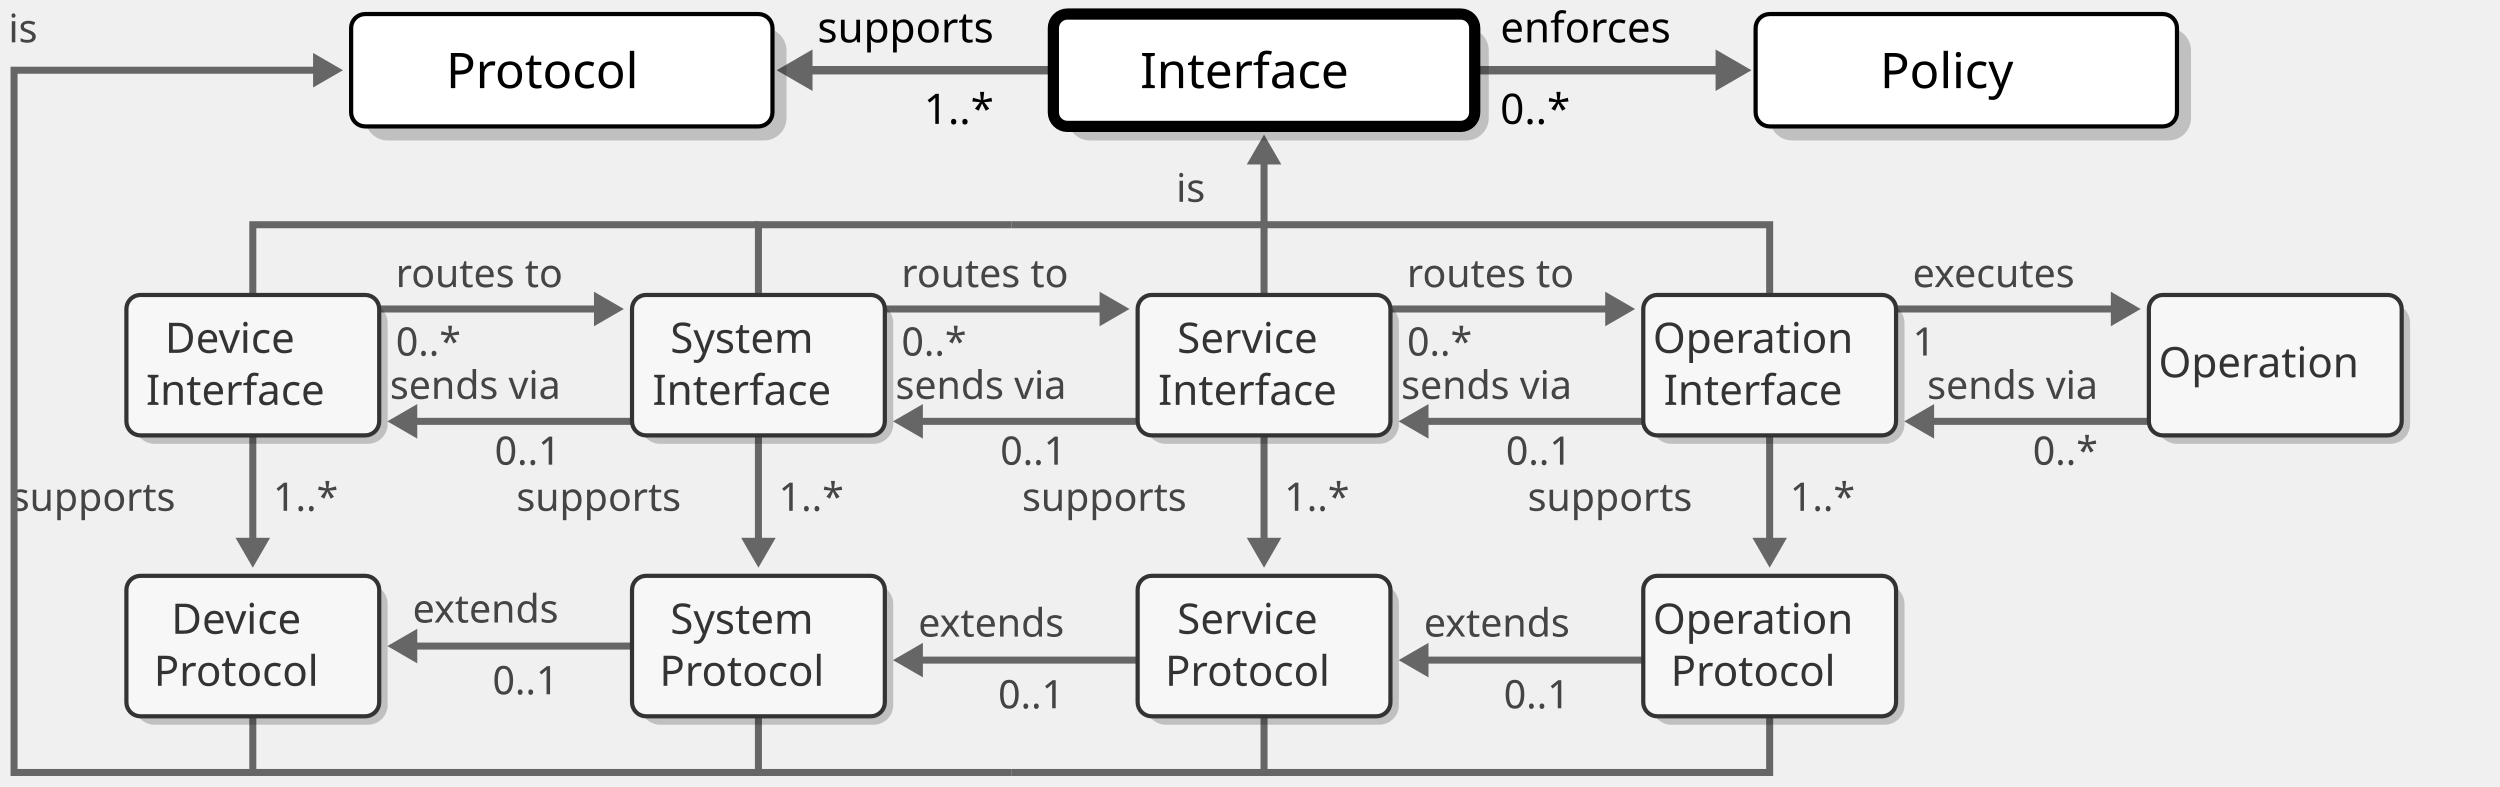
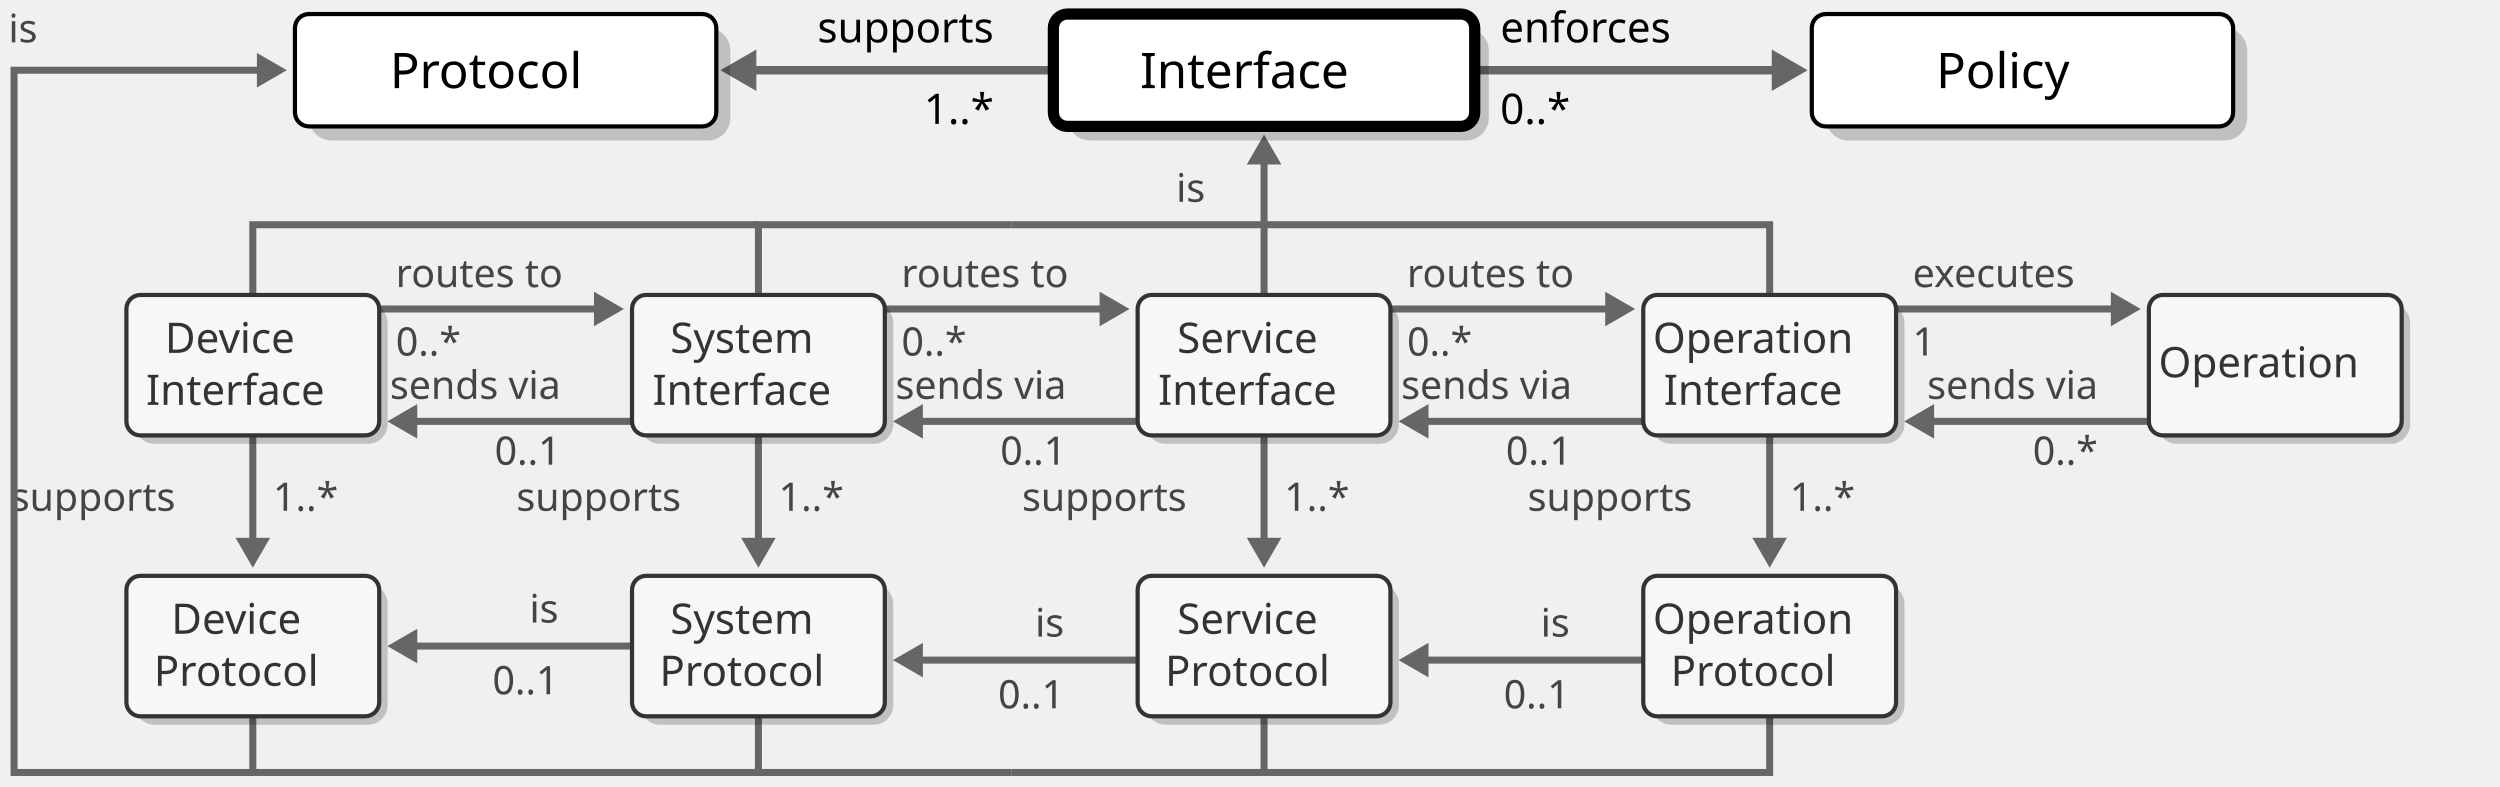
<svg xmlns="http://www.w3.org/2000/svg" xmlns:xlink="http://www.w3.org/1999/xlink" width="178mm" height="56mm" version="1.1" viewBox="0 0 178 56" id="svg162">
  <defs id="defs5">
    <marker id="a" overflow="visible" orient="auto">
      <path transform="scale(0.4)" d="M 5.77,0 -2.88,5 V -5 Z" fill="context-stroke" fill-rule="evenodd" stroke="context-stroke" stroke-width="1pt" id="path2" />
    </marker>
    <marker id="e" overflow="visible" orient="auto">
      <path transform="scale(0.4)" d="M 5.77,0 -2.88,5 V -5 Z" fill="context-stroke" fill-rule="evenodd" stroke="context-stroke" stroke-width="1pt" id="path824" />
    </marker>
    <marker id="a-2" overflow="visible" orient="auto">
      <path transform="scale(0.4)" d="M 5.77,0 -2.88,5 V -5 Z" fill="context-stroke" fill-rule="evenodd" stroke="context-stroke" stroke-width="1pt" id="path2-3" />
    </marker>
    <marker id="a-3" overflow="visible" orient="auto">
      <path transform="scale(0.4)" d="M 5.77,0 -2.88,5 V -5 Z" fill="context-stroke" fill-rule="evenodd" stroke="context-stroke" stroke-width="1pt" id="path2-2" />
    </marker>
    <marker id="e-0" overflow="visible" orient="auto">
      <path transform="scale(0.4)" d="M 5.77,0 -2.88,5 V -5 Z" fill="context-stroke" fill-rule="evenodd" stroke="context-stroke" stroke-width="1pt" id="path824-9" />
    </marker>
    <marker id="a-7" overflow="visible" orient="auto">
      <path transform="scale(0.4)" d="M 5.77,0 -2.88,5 V -5 Z" fill="context-stroke" fill-rule="evenodd" stroke="context-stroke" stroke-width="1pt" id="path2-5" />
    </marker>
    <marker id="marker25589" overflow="visible" orient="auto">
      <path transform="scale(0.4)" d="M 5.77,0 -2.88,5 V -5 Z" fill="context-stroke" fill-rule="evenodd" stroke="context-stroke" stroke-width="1pt" id="path25587" />
    </marker>
    <marker id="a-0" overflow="visible" orient="auto">
      <path transform="scale(0.4)" d="M 5.77,0 -2.88,5 V -5 Z" fill="context-stroke" fill-rule="evenodd" stroke="context-stroke" stroke-width="1pt" id="path2-8" />
    </marker>
    <marker id="e-0-3" overflow="visible" orient="auto">
      <path transform="scale(0.4)" d="M 5.77,0 -2.88,5 V -5 Z" fill="context-stroke" fill-rule="evenodd" stroke="context-stroke" stroke-width="1pt" id="path824-9-9" />
    </marker>
    <marker id="a-35" overflow="visible" orient="auto">
      <path transform="scale(0.4)" d="M 5.77,0 -2.88,5 V -5 Z" fill="context-stroke" fill-rule="evenodd" stroke="context-stroke" stroke-width="1pt" id="path2-22" />
    </marker>
    <marker id="a-9" overflow="visible" orient="auto">
      <path transform="scale(0.4)" d="M 5.77,0 -2.88,5 V -5 Z" fill="context-stroke" fill-rule="evenodd" stroke="context-stroke" stroke-width="1pt" id="path2-7" />
    </marker>
    <marker id="marker6176" overflow="visible" orient="auto">
      <path transform="scale(0.4)" d="M 5.77,0 -2.88,5 V -5 Z" fill="context-stroke" fill-rule="evenodd" stroke="context-stroke" stroke-width="1pt" id="path6174" />
    </marker>
    <marker id="a-95" overflow="visible" orient="auto">
      <path transform="scale(0.4)" d="M 5.77,0 -2.88,5 V -5 Z" fill="context-stroke" fill-rule="evenodd" stroke="context-stroke" stroke-width="1pt" id="path2-33" />
    </marker>
  </defs>
  <g id="g4276" transform="matrix(1,0,0,-1,-13,71)">
    <path style="fill:none;stroke:#666666;stroke-width:0.5;stroke-linecap:butt;stroke-linejoin:miter;stroke-miterlimit:4;stroke-dasharray:none;stroke-opacity:1" d="M 67,20 V 16 H 85" id="path4272" />
    <path style="fill:none;stroke:#666666;stroke-width:0.5;stroke-linecap:butt;stroke-linejoin:miter;stroke-miterlimit:4;stroke-dasharray:none;stroke-opacity:1" d="m 31,20 v -4 h 36" id="path4274" />
  </g>
  <use x="0" y="0" xlink:href="#g4276" id="use4499" transform="matrix(-1,0,0,1,144,9.9999998e-7)" width="100%" height="100%" />
  <path d="m 153,30 -16,3e-6" marker-end="url(#a-9)" id="path38322-3" style="fill:none;stroke:#666666;stroke-width:0.5;stroke-miterlimit:4;stroke-dasharray:none;marker-end:url(#a-9)" />
  <text x="153.524" y="28.4" style="font-size:2.8px;line-height:1.25;font-family:sans-serif;stroke-width:0.265" xml:space="preserve" id="text38326-9">
    <tspan x="151.557" y="28.4" stroke-width="0.265" id="tspan38324-0" style="font-size:2.8px;text-align:end;text-anchor:end;fill:#444444;fill-opacity:1">sends via</tspan>
  </text>
  <path d="m 135,22 16,-3e-6" marker-end="url(#a-9)" id="path39140-5" style="fill:none;stroke:#666666;stroke-width:0.5;stroke-miterlimit:4;stroke-dasharray:none;marker-end:url(#a-9)" />
  <text xml:space="preserve" style="font-size:2.8px;line-height:1.25;font-family:sans-serif;stroke-width:0.265" x="136.18" y="25.319" id="text32838-7-5">
    <tspan id="tspan32836-2-6" style="font-size:2.8px;fill:#454545;fill-opacity:1;stroke-width:0.265" x="136.18" y="25.319">1</tspan>
  </text>
  <text xml:space="preserve" style="font-size:2.8px;line-height:1.25;font-family:sans-serif;stroke-width:0.265" x="136.18" y="20.442" id="text32838-0-3">
    <tspan id="tspan32836-9-2" style="font-size:2.8px;fill:#454545;fill-opacity:1;stroke-width:0.265" x="136.18" y="20.442">executes</tspan>
  </text>
  <text x="153.524" y="33.087" style="font-size:2.8px;line-height:1.25;font-family:sans-serif;stroke-width:0.265" xml:space="preserve" id="text2628-6">
    <tspan x="151.557" y="33.087" stroke-width="0.265" id="tspan2626-8" style="font-size:2.8px;text-align:end;text-anchor:end;fill:#444444;fill-opacity:1">0..*</tspan>
  </text>
  <use x="0" y="0" xlink:href="#g43777" id="use43779" transform="translate(36)" width="100%" height="100%" />
  <use x="0" y="0" xlink:href="#g43763" id="use43767" transform="translate(71.99968,0.9999998)" width="100%" height="100%" />
  <use x="0" y="0" xlink:href="#g43763" id="use43765" transform="translate(36.00043,1.000002)" width="100%" height="100%" />
  <g id="g43763" transform="translate(0.9997772,1.999996)">
    <path d="M 44,44 H 28" marker-end="url(#a)" id="path34350" style="fill:none;stroke:#666666;stroke-width:0.5;stroke-miterlimit:4;stroke-dasharray:none" />
    <text x="44.373" y="42.324" style="font-size:2.8px;line-height:1.25;font-family:sans-serif;stroke-width:0.265" xml:space="preserve" id="text31583-5">
-       <tspan x="42.405" y="42.324" stroke-width="0.265" id="tspan31581-1" style="font-size:2.8px;text-align:end;text-anchor:end;fill:#444444;fill-opacity:1">extends</tspan>
+       <tspan x="42.405" y="42.324" stroke-width="0.265" id="tspan31581-1" style="font-size:2.8px;text-align:end;text-anchor:end;fill:#444444;fill-opacity:1">is</tspan>
    </text>
    <text x="44.373" y="47.429" style="font-size:2.8px;line-height:1.25;font-family:sans-serif;stroke-width:0.265" xml:space="preserve" id="text36754">
      <tspan x="42.405" y="47.429" stroke-width="0.265" id="tspan36752" style="font-size:2.8px;text-align:end;text-anchor:end;fill:#444444;fill-opacity:1">0..1</tspan>
    </text>
  </g>
  <g id="g43777" transform="translate(0.9998902,1.000003)">
    <path d="m 44,29 -16,3e-6" marker-end="url(#a)" id="path38322" style="fill:none;stroke:#666666;stroke-width:0.5;stroke-miterlimit:4;stroke-dasharray:none" />
    <text x="44.525" y="27.4" style="font-size:2.8px;line-height:1.25;font-family:sans-serif;stroke-width:0.265" xml:space="preserve" id="text38326">
      <tspan x="42.557" y="27.4" stroke-width="0.265" id="tspan38324" style="font-size:2.8px;text-align:end;text-anchor:end;fill:#444444;fill-opacity:1">sends via</tspan>
    </text>
    <path d="m 26,21 16,-3e-6" marker-end="url(#a)" id="path39140" style="fill:none;stroke:#666666;stroke-width:0.5;stroke-miterlimit:4;stroke-dasharray:none" />
    <text xml:space="preserve" style="font-size:2.8px;line-height:1.25;font-family:sans-serif;stroke-width:0.265" x="27.18" y="24.319" id="text32838-7">
      <tspan id="tspan32836-2" style="font-size:2.8px;fill:#454545;fill-opacity:1;stroke-width:0.265" x="27.18" y="24.319">0..*</tspan>
    </text>
    <text xml:space="preserve" style="font-size:2.8px;line-height:1.25;font-family:sans-serif;stroke-width:0.265" x="27.18" y="19.442" id="text32838-0">
      <tspan id="tspan32836-9" style="font-size:2.8px;fill:#454545;fill-opacity:1;stroke-width:0.265" x="27.18" y="19.442">routes to</tspan>
    </text>
    <text x="44.525" y="32.087" style="font-size:2.8px;line-height:1.25;font-family:sans-serif;stroke-width:0.265" xml:space="preserve" id="text2628">
      <tspan x="42.557" y="32.087" stroke-width="0.265" id="tspan2626" style="font-size:2.8px;text-align:end;text-anchor:end;fill:#444444;fill-opacity:1">0..1</tspan>
    </text>
  </g>
  <use x="0" y="0" xlink:href="#g43777" id="use43781" transform="translate(71.99968)" width="100%" height="100%" />
  <g id="g33611" transform="translate(-1.00022,2)">
    <path d="m 19,29 -1.11e-4,8" marker-end="url(#a)" id="path31579" style="fill:none;stroke:#666666;stroke-width:0.5;stroke-miterlimit:4;stroke-dasharray:none" />
    <text x="19.096" y="34.367" style="font-size:2.8px;line-height:1.25;font-family:sans-serif;stroke-width:0.265" xml:space="preserve" id="text31583">
      <tspan x="17.129" y="34.367" stroke-width="0.265" id="tspan31581" style="font-size:2.8px;text-align:end;text-anchor:end;fill:#444444;fill-opacity:1">supports</tspan>
    </text>
    <text xml:space="preserve" style="font-size:2.8px;line-height:1.25;font-family:sans-serif;stroke-width:0.265" x="20.441" y="34.367" id="text32838">
      <tspan id="tspan32836" style="font-size:2.8px;fill:#454545;fill-opacity:1;stroke-width:0.265" x="20.441" y="34.367">1..*</tspan>
    </text>
  </g>
  <use x="0" y="0" xlink:href="#g33611" id="use33613" transform="translate(36.00011)" width="100%" height="100%" />
  <use x="0" y="0" xlink:href="#g33611" id="use33615" transform="translate(72)" width="100%" height="100%" />
  <use x="0" y="0" xlink:href="#g33611" id="use33617" transform="translate(108.0001)" width="100%" height="100%" />
  <path d="m 90,16 v -5" marker-end="url(#a)" id="path40786" style="fill:none;stroke:#666666;stroke-width:0.5;stroke-miterlimit:4;stroke-dasharray:none" />
  <g id="g20559" transform="translate(-13)">
    <path style="fill:none;stroke:#666666;stroke-width:0.5;stroke-linecap:butt;stroke-linejoin:miter;stroke-miterlimit:4;stroke-dasharray:none;stroke-opacity:1" d="M 67,21 V 16 H 85" id="path19244" />
    <path style="fill:none;stroke:#666666;stroke-width:0.5;stroke-linecap:butt;stroke-linejoin:miter;stroke-miterlimit:4;stroke-dasharray:none;stroke-opacity:1" d="m 31,21 v -5 h 36" id="path19359" />
  </g>
  <use x="0" y="0" xlink:href="#g20559" id="use20561" transform="matrix(-1,0,0,1,144,-1.6e-7)" width="100%" height="100%" />
  <use x="0" y="0" xlink:href="#path12781" id="use15604" transform="matrix(-1,0,0,1,180,4.9999999e-8)" width="100%" height="100%" />
  <text x="89.962" y="14.37" style="font-size:2.8px;line-height:1.25;font-family:sans-serif;stroke-width:0.265" xml:space="preserve" id="text1420">
    <tspan x="87.994" y="14.37" stroke-width="0.265" id="tspan1418" style="font-size:2.8px;text-align:end;text-anchor:end;fill:#444444;fill-opacity:1">is</tspan>
  </text>
-   <path d="M 75,5 H 57" marker-end="url(#a)" id="path12781" style="fill:none;stroke:#666666;stroke-width:0.6;stroke-miterlimit:4;stroke-dasharray:none" />
+   <path d="M 75,5 53,5" marker-end="url(#a)" id="path12781" style="fill:none;stroke:#666666;stroke-width:0.6;stroke-miterlimit:4;stroke-dasharray:none" />
  <text xml:space="preserve" style="font-size:3px;line-height:1.25;font-family:sans-serif;stroke-width:0.265" x="106.819" y="8.819" id="text12795">
    <tspan id="tspan12793" style="stroke-width:0.265" x="106.819" y="8.819">0..*</tspan>
  </text>
  <use x="0" y="0" xlink:href="#g8971" id="use9235" transform="translate(36)" width="100%" height="100%" />
  <g id="g8971" transform="translate(-106,19)">
    <rect id="rect8967" x="115.6" y="2.6" width="18" height="10" rx="1.4" fill="none" opacity="0.913" stroke="#000000" stroke-linejoin="round" stroke-width="0.333" style="opacity:1;fill:#000000;fill-opacity:0.2;stroke:none;stroke-width:0.3;stroke-miterlimit:4;stroke-dasharray:none;stroke-opacity:1" />
    <rect id="rect8969" x="115" y="2" width="18" height="10" rx="1" fill="none" opacity="0.913" stroke="#000000" stroke-linejoin="round" stroke-width="0.333" style="opacity:1;fill:#f7f7f7;fill-opacity:1;stroke:#333333;stroke-width:0.3;stroke-miterlimit:4;stroke-dasharray:none;stroke-opacity:1" />
  </g>
  <rect id="rect32088" x="76" y="2" width="30" height="8" rx="1.6" fill="none" opacity="0.913" stroke="#000000" stroke-linejoin="round" stroke-width="0.333" style="opacity:1;fill:#000000;fill-opacity:0.2;stroke:none;stroke-width:0.8;stroke-miterlimit:4;stroke-dasharray:none" />
  <rect id="rect45004" x="75" y="1" width="30" height="8" rx="1" fill="none" opacity="0.913" stroke="#000000" stroke-linejoin="round" stroke-width="0.333" style="opacity:1;fill:#ffffff;fill-opacity:1;stroke-width:0.8;stroke-miterlimit:4;stroke-dasharray:none" />
-   <g id="g12301" transform="translate(-3)">
+   <g id="g12301" transform="translate(-7)">
    <rect id="rect12189" x="29" y="2" width="30" height="8" rx="1.6" fill="none" opacity="0.913" stroke="#000000" stroke-linejoin="round" stroke-width="0.333" style="opacity:1;fill:#000000;fill-opacity:0.2;stroke:none;stroke-width:0.8;stroke-miterlimit:4;stroke-dasharray:none" />
    <rect id="rect12191" x="28" y="1" width="30" height="8" rx="1" fill="none" opacity="0.913" stroke="#000000" stroke-linejoin="round" stroke-width="0.333" style="opacity:1;fill:#ffffff;fill-opacity:1;stroke-width:0.3;stroke-miterlimit:4;stroke-dasharray:none" />
  </g>
  <text x="89.968" y="6.272" font-size="3.5px" style="line-height:1.25;font-family:sans-serif;stroke-width:0.265" xml:space="preserve" id="text44012">
    <tspan x="89.968" y="6.272" font-size="3.5px" stroke-width="0.265" text-align="center" text-anchor="middle" id="tspan44010">Interface</tspan>
  </text>
  <text x="53.989" y="25.124" font-size="3.5px" style="font-size:3px;line-height:1.25;font-family:sans-serif;stroke-width:0.265" xml:space="preserve" id="text4891">
    <tspan x="53.989" y="25.124" font-size="3.5px" stroke-width="0.265" text-align="center" text-anchor="middle" id="tspan4889" style="font-size:3px;fill:#333333;fill-opacity:1">System</tspan>
  </text>
  <text x="17.927" y="25.124" font-size="3.5px" style="font-size:3px;line-height:1.25;font-family:sans-serif;stroke-width:0.265" xml:space="preserve" id="text33582">
    <tspan x="17.927" y="25.124" font-size="3.5px" stroke-width="0.265" text-align="center" text-anchor="middle" id="tspan33580" style="font-size:3px;fill:#333333;fill-opacity:1">Device </tspan>
  </text>
-   <use x="0" y="0" xlink:href="#g12301" id="use13531" transform="translate(100)" width="100%" height="100%" />
-   <text x="39.968" y="6.272" font-size="3.5px" style="line-height:1.25;font-family:sans-serif;stroke-width:0.265" xml:space="preserve" id="text12195">
-     <tspan x="39.968" y="6.272" font-size="3.5px" stroke-width="0.265" text-align="center" text-anchor="middle" id="tspan12193">Protocol</tspan>
-   </text>
-   <text x="139.968" y="6.272" font-size="3.5px" style="line-height:1.25;font-family:sans-serif;stroke-width:0.265" xml:space="preserve" id="text13535">
-     <tspan x="139.968" y="6.272" font-size="3.5px" stroke-width="0.265" text-align="center" text-anchor="middle" id="tspan13533">Policy</tspan>
+   <use x="0" y="0" xlink:href="#g12301" id="use13531" transform="translate(108)" width="100%" height="100%" />
+   <text x="35.968" y="6.272" font-size="3.5px" style="line-height:1.25;font-family:sans-serif;stroke-width:0.265" xml:space="preserve" id="text12195">
+     <tspan x="35.968" y="6.272" font-size="3.5px" stroke-width="0.265" text-align="center" text-anchor="middle" id="tspan12193">Protocol</tspan>
+   </text>
+   <text x="143.968" y="6.272" font-size="3.5px" style="line-height:1.25;font-family:sans-serif;stroke-width:0.265" xml:space="preserve" id="text13535">
+     <tspan x="143.968" y="6.272" font-size="3.5px" stroke-width="0.265" text-align="center" text-anchor="middle" id="tspan13533">Policy</tspan>
  </text>
  <text xml:space="preserve" style="font-size:3px;line-height:1.25;font-family:sans-serif;stroke-width:0.265" x="106.819" y="3.014" id="text14483">
    <tspan id="tspan14481" style="stroke-width:0.265" x="106.819" y="3.014">enforces</tspan>
  </text>
  <text xml:space="preserve" style="font-size:3px;line-height:1.25;font-family:sans-serif;stroke-width:0.265" x="73.097" y="8.819" id="text15608">
    <tspan id="tspan15606" style="text-align:end;text-anchor:end;stroke-width:0.265" x="73.097" y="8.819">1..*</tspan>
  </text>
  <text xml:space="preserve" style="font-size:3px;line-height:1.25;font-family:sans-serif;stroke-width:0.265" x="73.097" y="3.014" id="text15612">
    <tspan id="tspan15610" style="text-align:end;text-anchor:end;stroke-width:0.265" x="73.097" y="3.014">supports</tspan>
  </text>
  <use x="0" y="0" xlink:href="#g8971" id="use19036" transform="translate(72)" width="100%" height="100%" />
  <text x="89.989" y="25.124" font-size="3.5px" style="font-size:3px;line-height:1.25;font-family:sans-serif;stroke-width:0.265" xml:space="preserve" id="text19040">
    <tspan x="89.989" y="25.124" font-size="3.5px" stroke-width="0.265" text-align="center" text-anchor="middle" id="tspan19038" style="font-size:3px;fill:#333333;fill-opacity:1">Service</tspan>
  </text>
  <use x="0" y="0" xlink:href="#g8971" id="use19042" transform="translate(108)" width="100%" height="100%" />
  <text x="125.989" y="25.124" font-size="3.5px" style="font-size:3px;line-height:1.25;font-family:sans-serif;stroke-width:0.265" xml:space="preserve" id="text19046">
    <tspan x="125.989" y="25.124" font-size="3.5px" stroke-width="0.265" text-align="center" text-anchor="middle" id="tspan19044" style="font-size:3px;fill:#333333;fill-opacity:1">Operation</tspan>
  </text>
  <text x="17.927" y="28.828" font-size="3.5px" style="font-size:3px;line-height:1.25;font-family:sans-serif;stroke-width:0.265" xml:space="preserve" id="text23595">
    <tspan x="17.927" y="28.828" font-size="3.5px" stroke-width="0.265" text-align="center" text-anchor="middle" id="tspan23593" style="font-size:3px;fill:#333333;fill-opacity:1">Interface</tspan>
  </text>
  <text x="53.989" y="28.828" font-size="3.5px" style="font-size:3px;line-height:1.25;font-family:sans-serif;stroke-width:0.265" xml:space="preserve" id="text24913">
    <tspan x="53.989" y="28.828" font-size="3.5px" stroke-width="0.265" text-align="center" text-anchor="middle" id="tspan24911" style="font-size:3px;fill:#333333;fill-opacity:1">Interface</tspan>
  </text>
  <text x="89.989" y="28.828" font-size="3.5px" style="font-size:3px;line-height:1.25;font-family:sans-serif;stroke-width:0.265" xml:space="preserve" id="text24917">
    <tspan x="89.989" y="28.828" font-size="3.5px" stroke-width="0.265" text-align="center" text-anchor="middle" id="tspan24915" style="font-size:3px;fill:#333333;fill-opacity:1">Interface</tspan>
  </text>
  <text x="125.989" y="28.828" font-size="3.5px" style="font-size:3px;line-height:1.25;font-family:sans-serif;stroke-width:0.265" xml:space="preserve" id="text24921">
    <tspan x="125.989" y="28.828" font-size="3.5px" stroke-width="0.265" text-align="center" text-anchor="middle" id="tspan24919" style="font-size:3px;fill:#333333;fill-opacity:1">Interface</tspan>
  </text>
  <use x="0" y="0" xlink:href="#g8971" id="use28809" transform="translate(35.99989,19.99999)" width="100%" height="100%" />
  <text x="53.989" y="45.124" font-size="3.5px" style="font-size:3px;line-height:1.25;font-family:sans-serif;stroke-width:0.265" xml:space="preserve" id="text28813">
    <tspan x="53.989" y="45.124" font-size="3.5px" stroke-width="0.265" text-align="center" text-anchor="middle" id="tspan28811" style="font-size:3px;fill:#333333;fill-opacity:1">System</tspan>
  </text>
  <use x="0" y="0" xlink:href="#g8971" id="use28815" transform="translate(71.99989,19.99999)" width="100%" height="100%" />
  <text x="89.989" y="45.124" font-size="3.5px" style="font-size:3px;line-height:1.25;font-family:sans-serif;stroke-width:0.265" xml:space="preserve" id="text28819">
    <tspan x="89.989" y="45.124" font-size="3.5px" stroke-width="0.265" text-align="center" text-anchor="middle" id="tspan28817" style="font-size:3px;fill:#333333;fill-opacity:1">Service</tspan>
  </text>
  <use x="0" y="0" xlink:href="#g8971" id="use28821" transform="translate(107.9999,19.99999)" width="100%" height="100%" />
  <text x="125.989" y="45.124" font-size="3.5px" style="font-size:3px;line-height:1.25;font-family:sans-serif;stroke-width:0.265" xml:space="preserve" id="text28825">
    <tspan x="125.989" y="45.124" font-size="3.5px" stroke-width="0.265" text-align="center" text-anchor="middle" id="tspan28823" style="font-size:3px;fill:#333333;fill-opacity:1">Operation</tspan>
  </text>
  <text x="53.989" y="48.828" font-size="3.5px" style="font-size:3px;line-height:1.25;font-family:sans-serif;stroke-width:0.265" xml:space="preserve" id="text28829">
    <tspan x="53.989" y="48.828" font-size="3.5px" stroke-width="0.265" text-align="center" text-anchor="middle" id="tspan28827" style="font-size:3px;fill:#333333;fill-opacity:1">Protocol</tspan>
  </text>
  <text x="89.989" y="48.828" font-size="3.5px" style="font-size:3px;line-height:1.25;font-family:sans-serif;stroke-width:0.265" xml:space="preserve" id="text28833">
    <tspan x="89.989" y="48.828" font-size="3.5px" stroke-width="0.265" text-align="center" text-anchor="middle" id="tspan28831" style="font-size:3px;fill:#333333;fill-opacity:1">Protocol</tspan>
  </text>
  <text x="125.989" y="48.828" font-size="3.5px" style="font-size:3px;line-height:1.25;font-family:sans-serif;stroke-width:0.265" xml:space="preserve" id="text28837">
    <tspan x="125.989" y="48.828" font-size="3.5px" stroke-width="0.265" text-align="center" text-anchor="middle" id="tspan28835" style="font-size:3px;fill:#333333;fill-opacity:1">Protocol</tspan>
  </text>
  <use x="0" y="0" xlink:href="#g8971" id="use28839" transform="translate(-2.2015e-4,20)" width="100%" height="100%" />
  <text x="17.989" y="45.124" font-size="3.5px" style="font-size:3px;line-height:1.25;font-family:sans-serif;stroke-width:0.265" xml:space="preserve" id="text28843">
    <tspan x="17.989" y="45.124" font-size="3.5px" stroke-width="0.265" text-align="center" text-anchor="middle" id="tspan28841" style="font-size:3px;fill:#333333;fill-opacity:1">Device</tspan>
  </text>
  <text x="17.989" y="48.828" font-size="3.5px" style="font-size:3px;line-height:1.25;font-family:sans-serif;stroke-width:0.265" xml:space="preserve" id="text28847">
    <tspan x="17.989" y="48.828" font-size="3.5px" stroke-width="0.265" text-align="center" text-anchor="middle" id="tspan28845" style="font-size:3px;fill:#333333;fill-opacity:1">Protocol</tspan>
  </text>
-   <path d="M 18,55 H 1 V 5 l 22,-1.1e-6" marker-end="url(#a)" id="path34093" style="fill:none;stroke:#666666;stroke-width:0.5;stroke-miterlimit:4;stroke-dasharray:none" />
+   <path d="M 18,55 H 1 V 5 L 19,5" marker-end="url(#a)" id="path34093" style="fill:none;stroke:#666666;stroke-width:0.5;stroke-miterlimit:4;stroke-dasharray:none" />
  <text xml:space="preserve" style="font-size:2.8px;line-height:1.25;font-family:sans-serif;stroke-width:0.265" x="0.605" y="3.014" id="text32838-0-2">
    <tspan id="tspan32836-9-3" style="font-size:2.8px;fill:#454545;fill-opacity:1;stroke-width:0.265" x="0.605" y="3.014">is</tspan>
  </text>
  <use x="0" y="0" xlink:href="#g8971" id="use8406" transform="translate(144)" width="100%" height="100%" />
  <text x="161.989" y="26.861" font-size="3.5px" style="font-size:3px;line-height:1.25;font-family:sans-serif;stroke-width:0.265" xml:space="preserve" id="text8410">
    <tspan x="161.989" y="26.861" font-size="3.5px" stroke-width="0.265" text-align="center" text-anchor="middle" id="tspan8408" style="font-size:3px;fill:#333333;fill-opacity:1">Operation</tspan>
  </text>
</svg>
